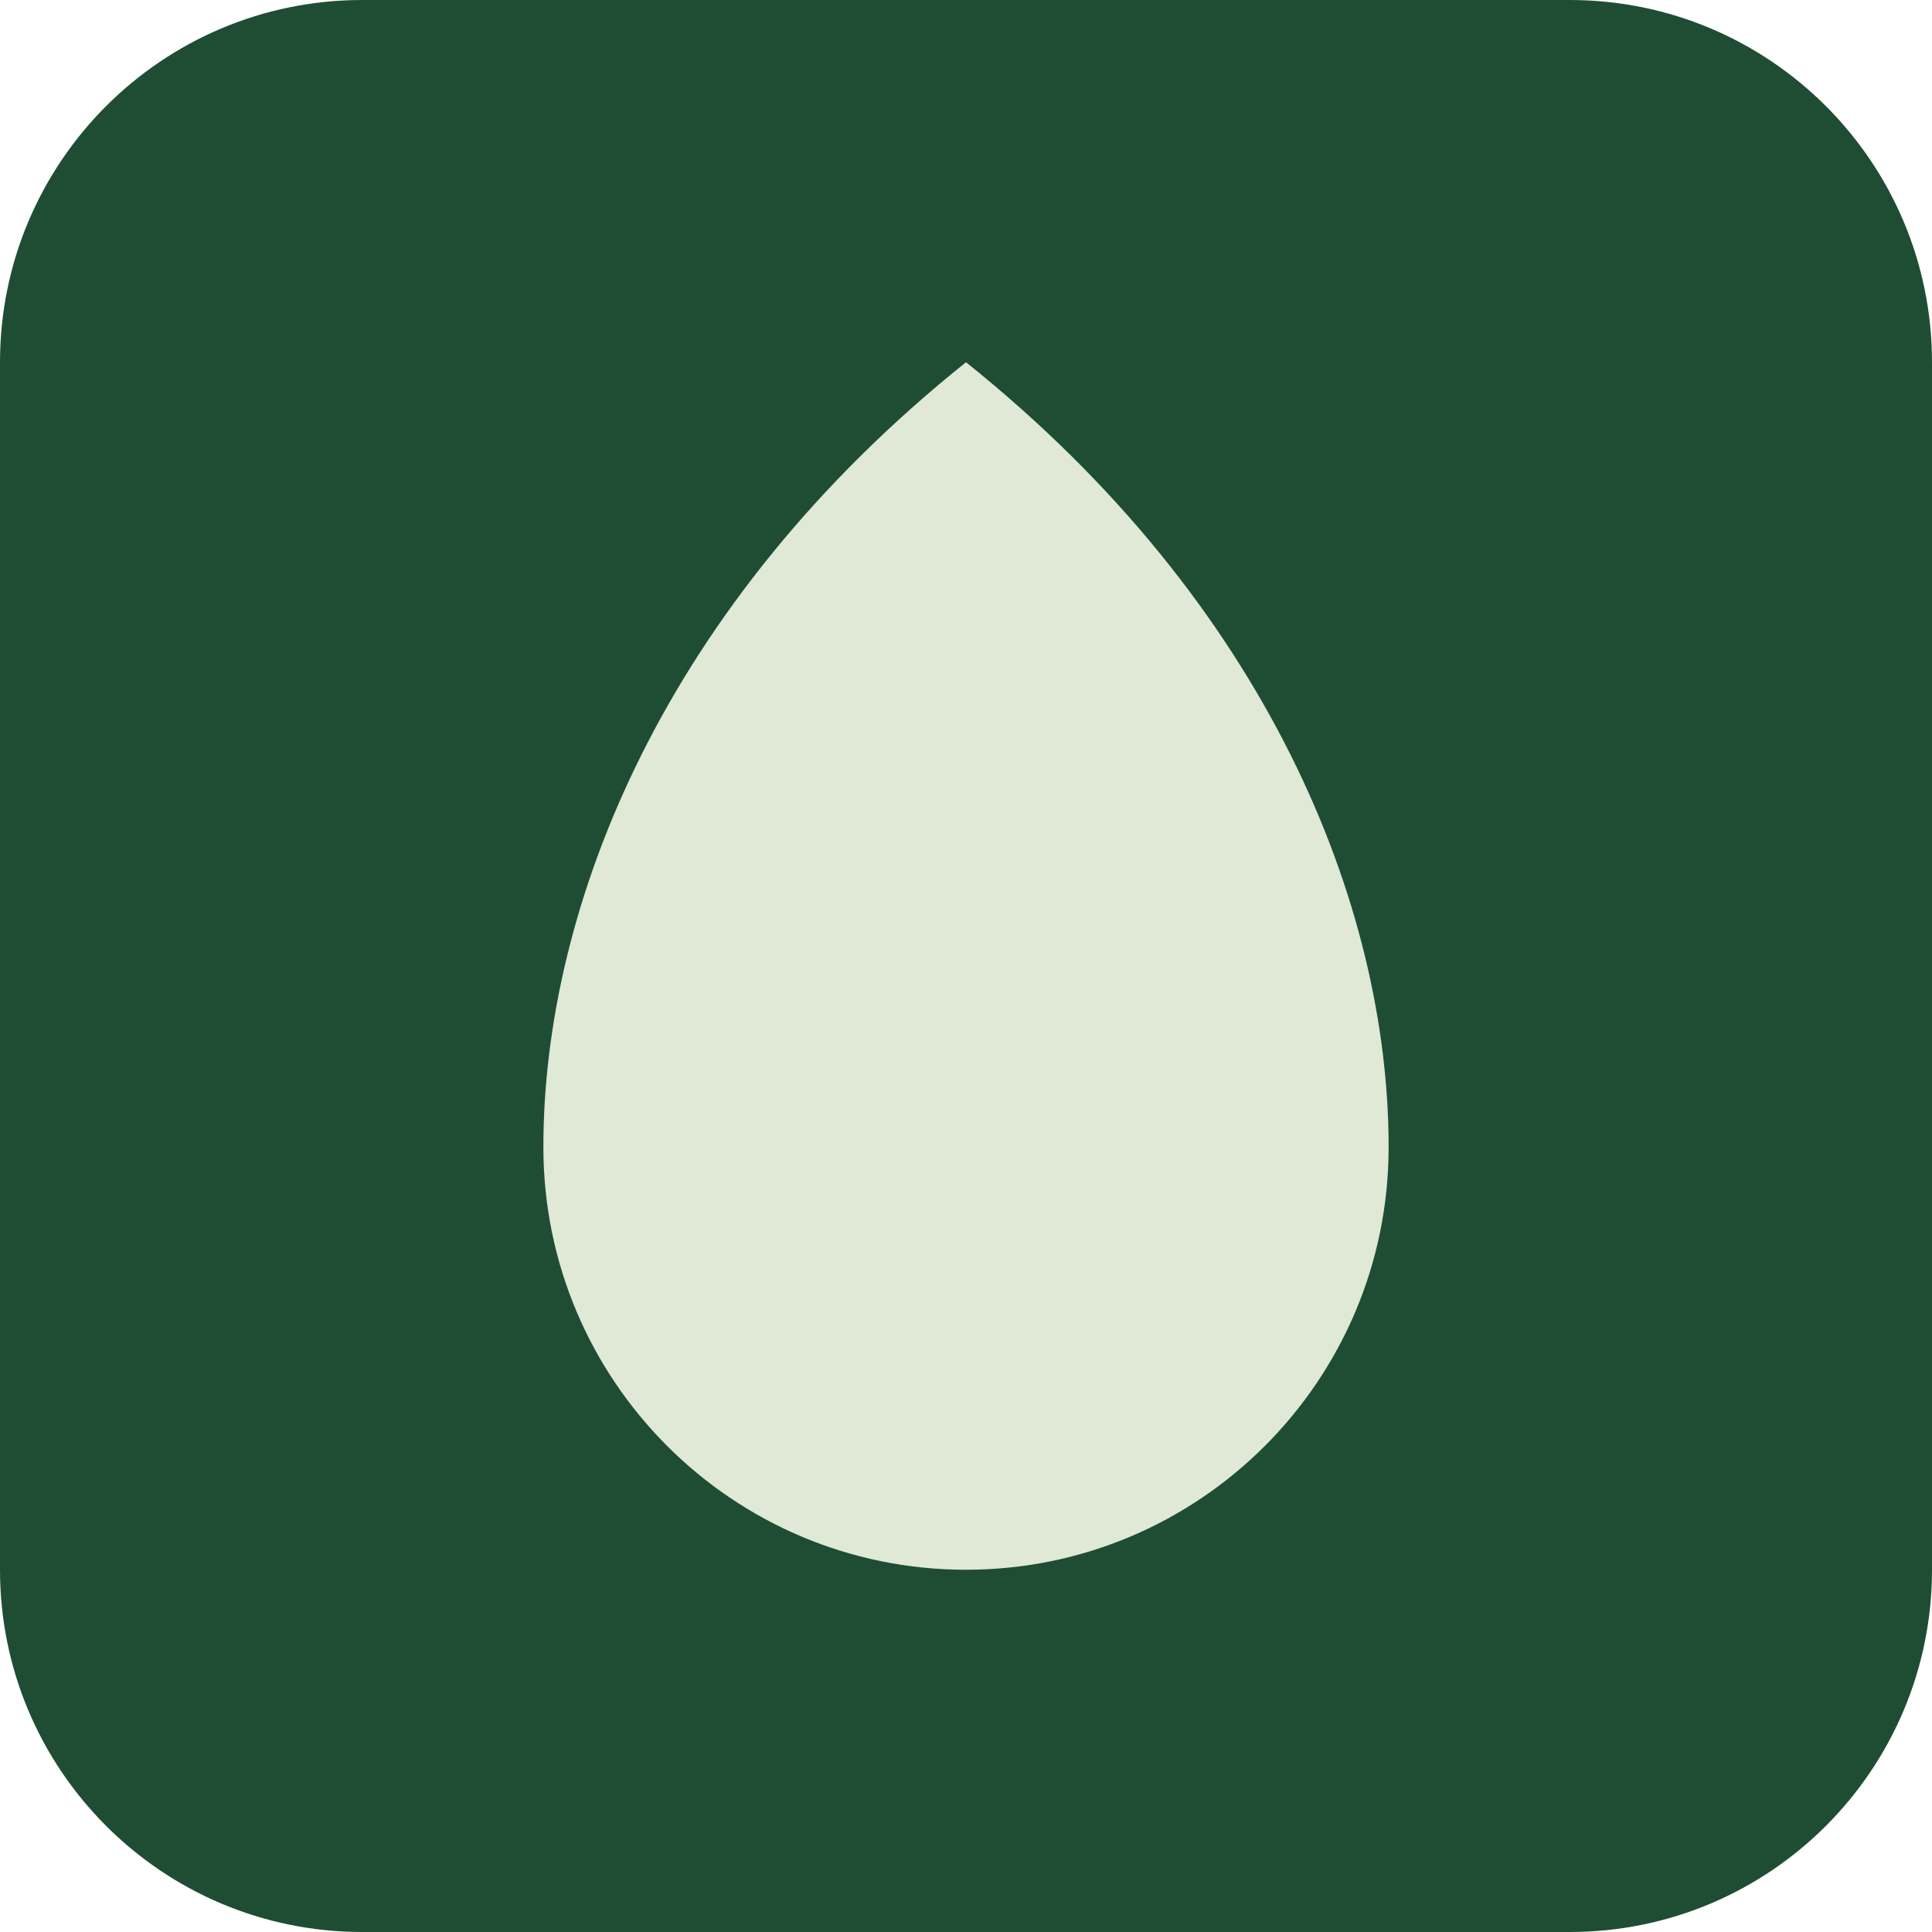
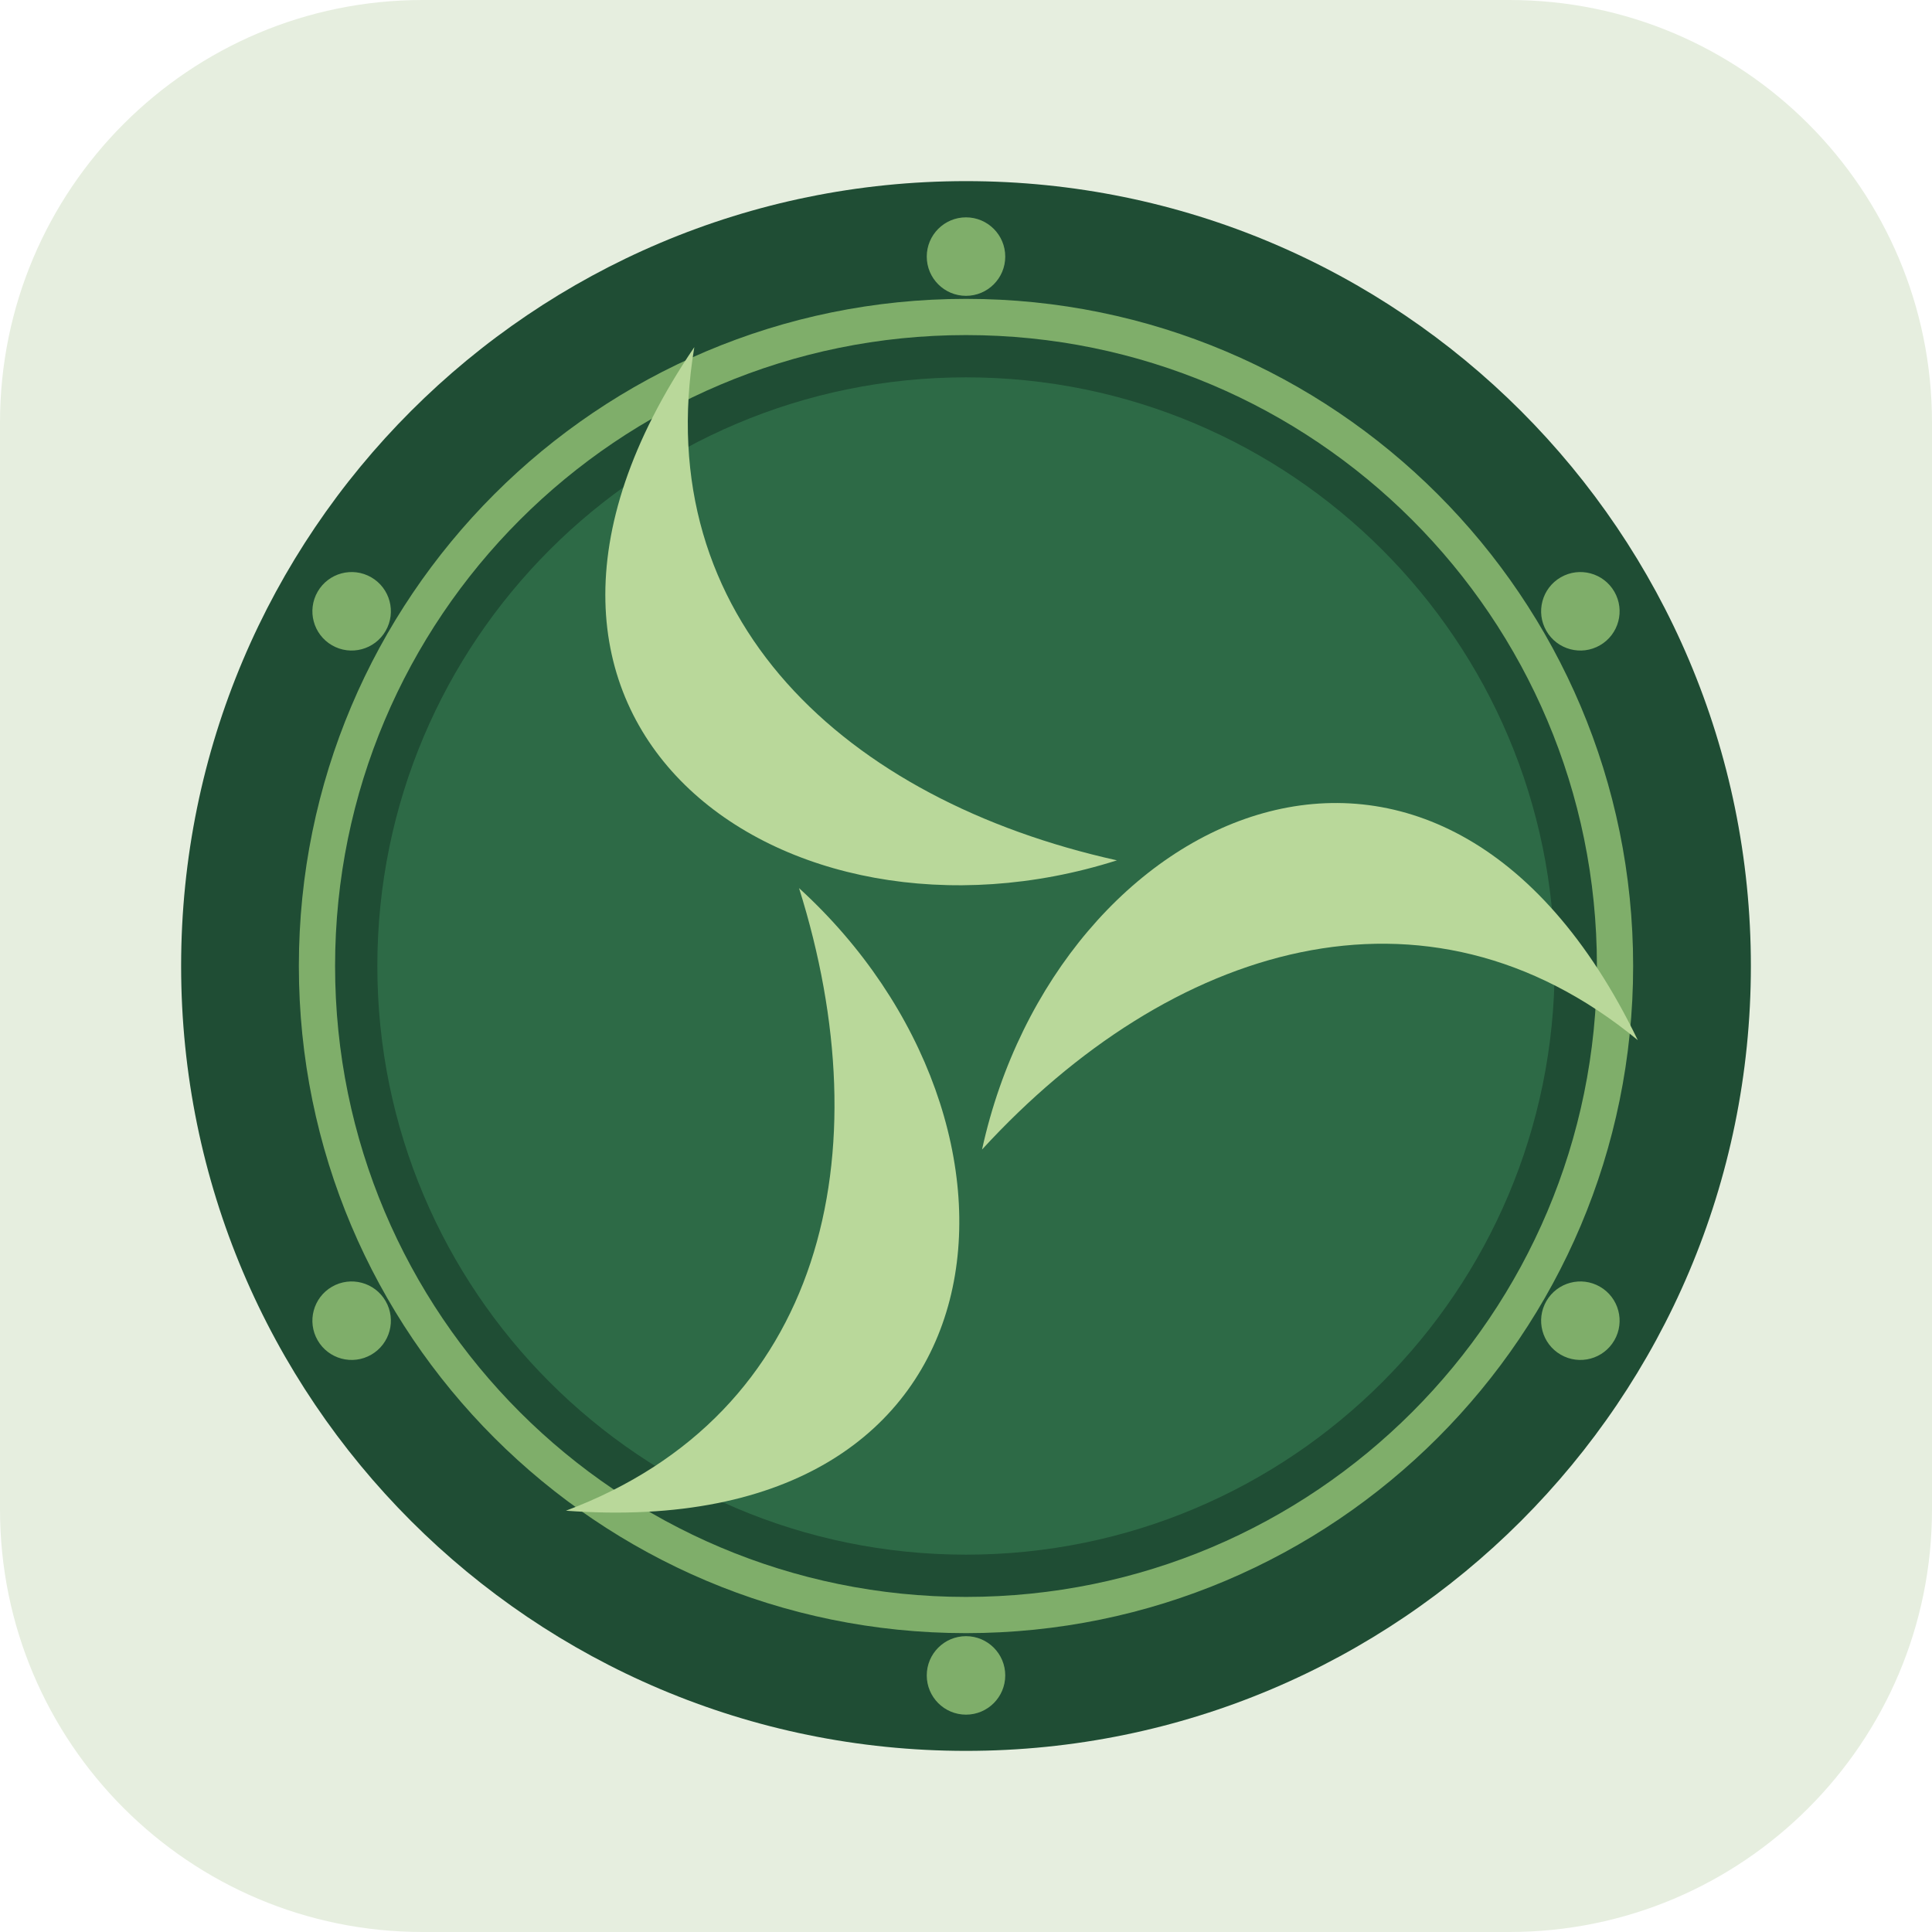
- <svg xmlns="http://www.w3.org/2000/svg" viewBox="0 0 32 32">
-   <rect width="32" height="32" rx="6" fill="#1f4d34" />
-   <path d="M16 6c-5 4-7 9-7 13a7 7 0 0 0 14 0c0-4-2-9-7-13z" fill="#dfe9d6" />
+ <svg xmlns="http://www.w3.org/2000/svg" viewBox="0 0 64 64">
+   <rect width="64" height="64" rx="14" fill="#e6eedf" />
+   <circle cx="32" cy="32" r="26" fill="#1f4d34" />
+   <circle cx="32" cy="32" r="21.5" fill="none" stroke="#7fae6a" stroke-width="1.2" />
+   <circle cx="32" cy="32" r="19.5" fill="#2d6a46" />
+   <g fill="#b9d89a">
+     <path d="M37 28.5 C26 32, 14.5 24, 23 11.5 C21.5 20.5, 28 26.5, 37 28.5 Z" transform="rotate(0 32 32)" />
+     <path d="M37 28.5 C26 32, 14.5 24, 23 11.5 C21.5 20.5, 28 26.5, 37 28.5 Z" transform="rotate(120 32 32)" />
+     <path d="M37 28.5 C26 32, 14.5 24, 23 11.5 C21.5 20.5, 28 26.5, 37 28.5 Z" transform="rotate(240 32 32)" />
+   </g>
+   <g fill="#7fae6a">
+     <circle cx="32" cy="8.5" r="1.3" transform="rotate(0 32 32)" />
+     <circle cx="32" cy="8.5" r="1.3" transform="rotate(60 32 32)" />
+     <circle cx="32" cy="8.5" r="1.3" transform="rotate(120 32 32)" />
+     <circle cx="32" cy="8.5" r="1.3" transform="rotate(180 32 32)" />
+     <circle cx="32" cy="8.5" r="1.3" transform="rotate(240 32 32)" />
+     <circle cx="32" cy="8.5" r="1.3" transform="rotate(300 32 32)" />
+   </g>
</svg>
